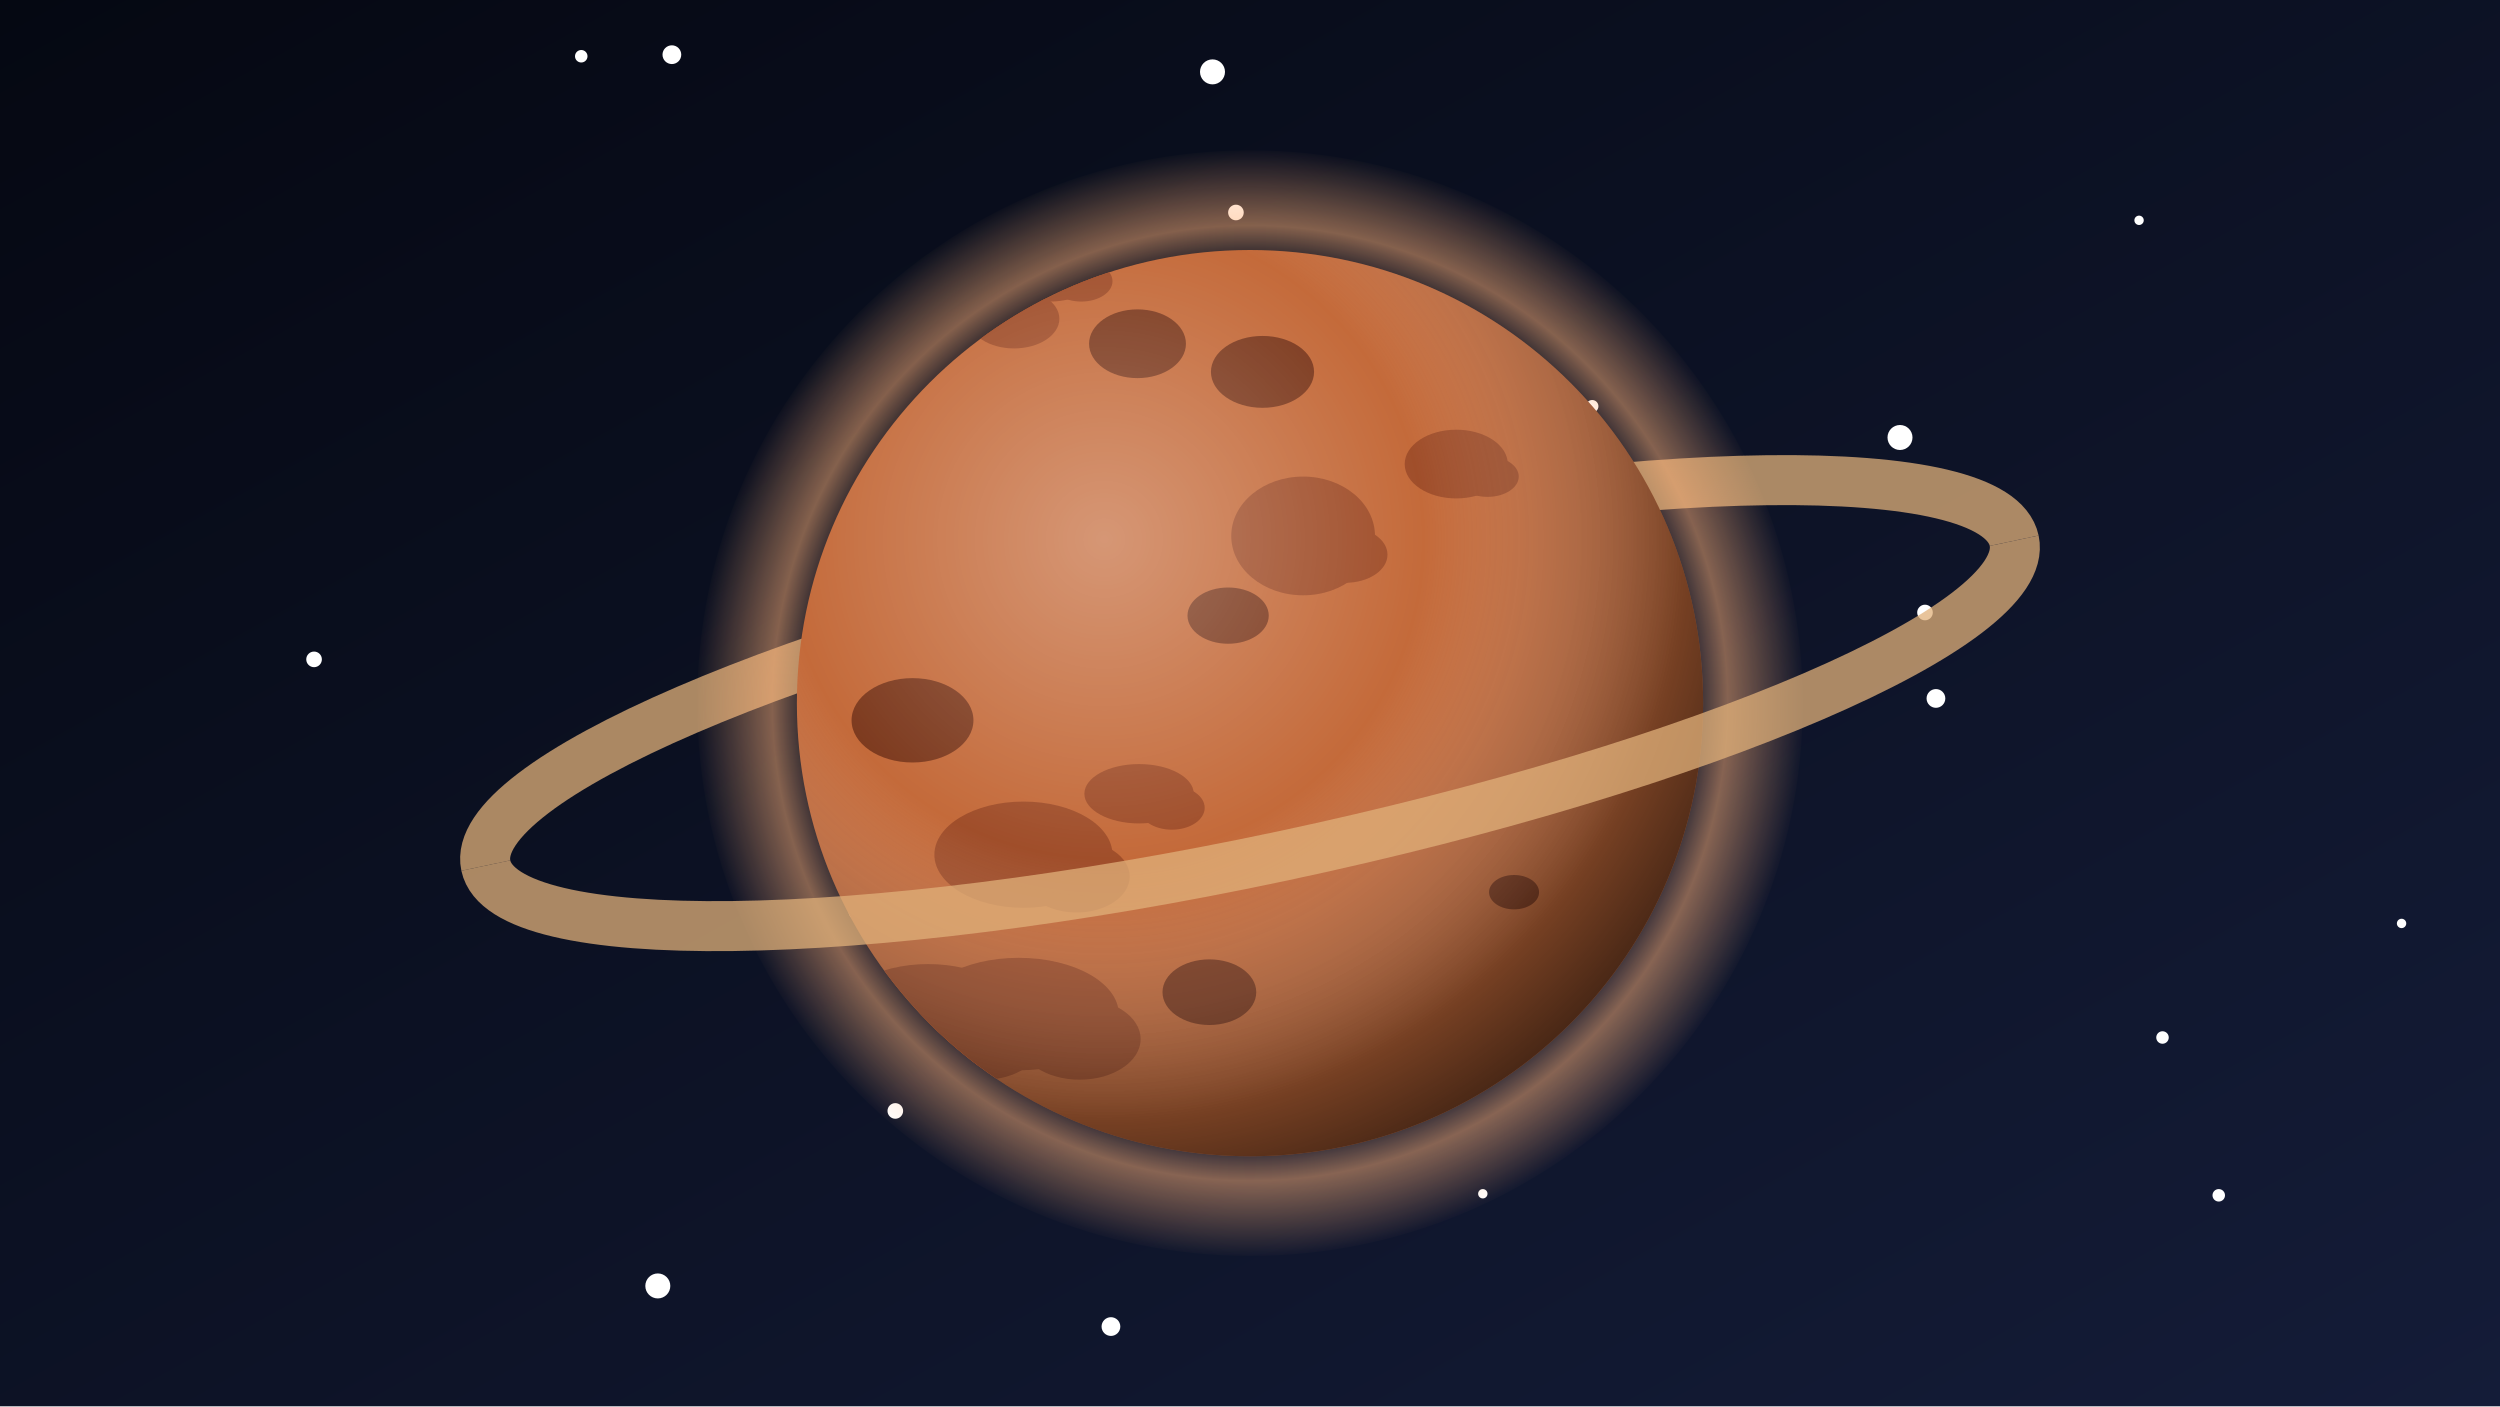
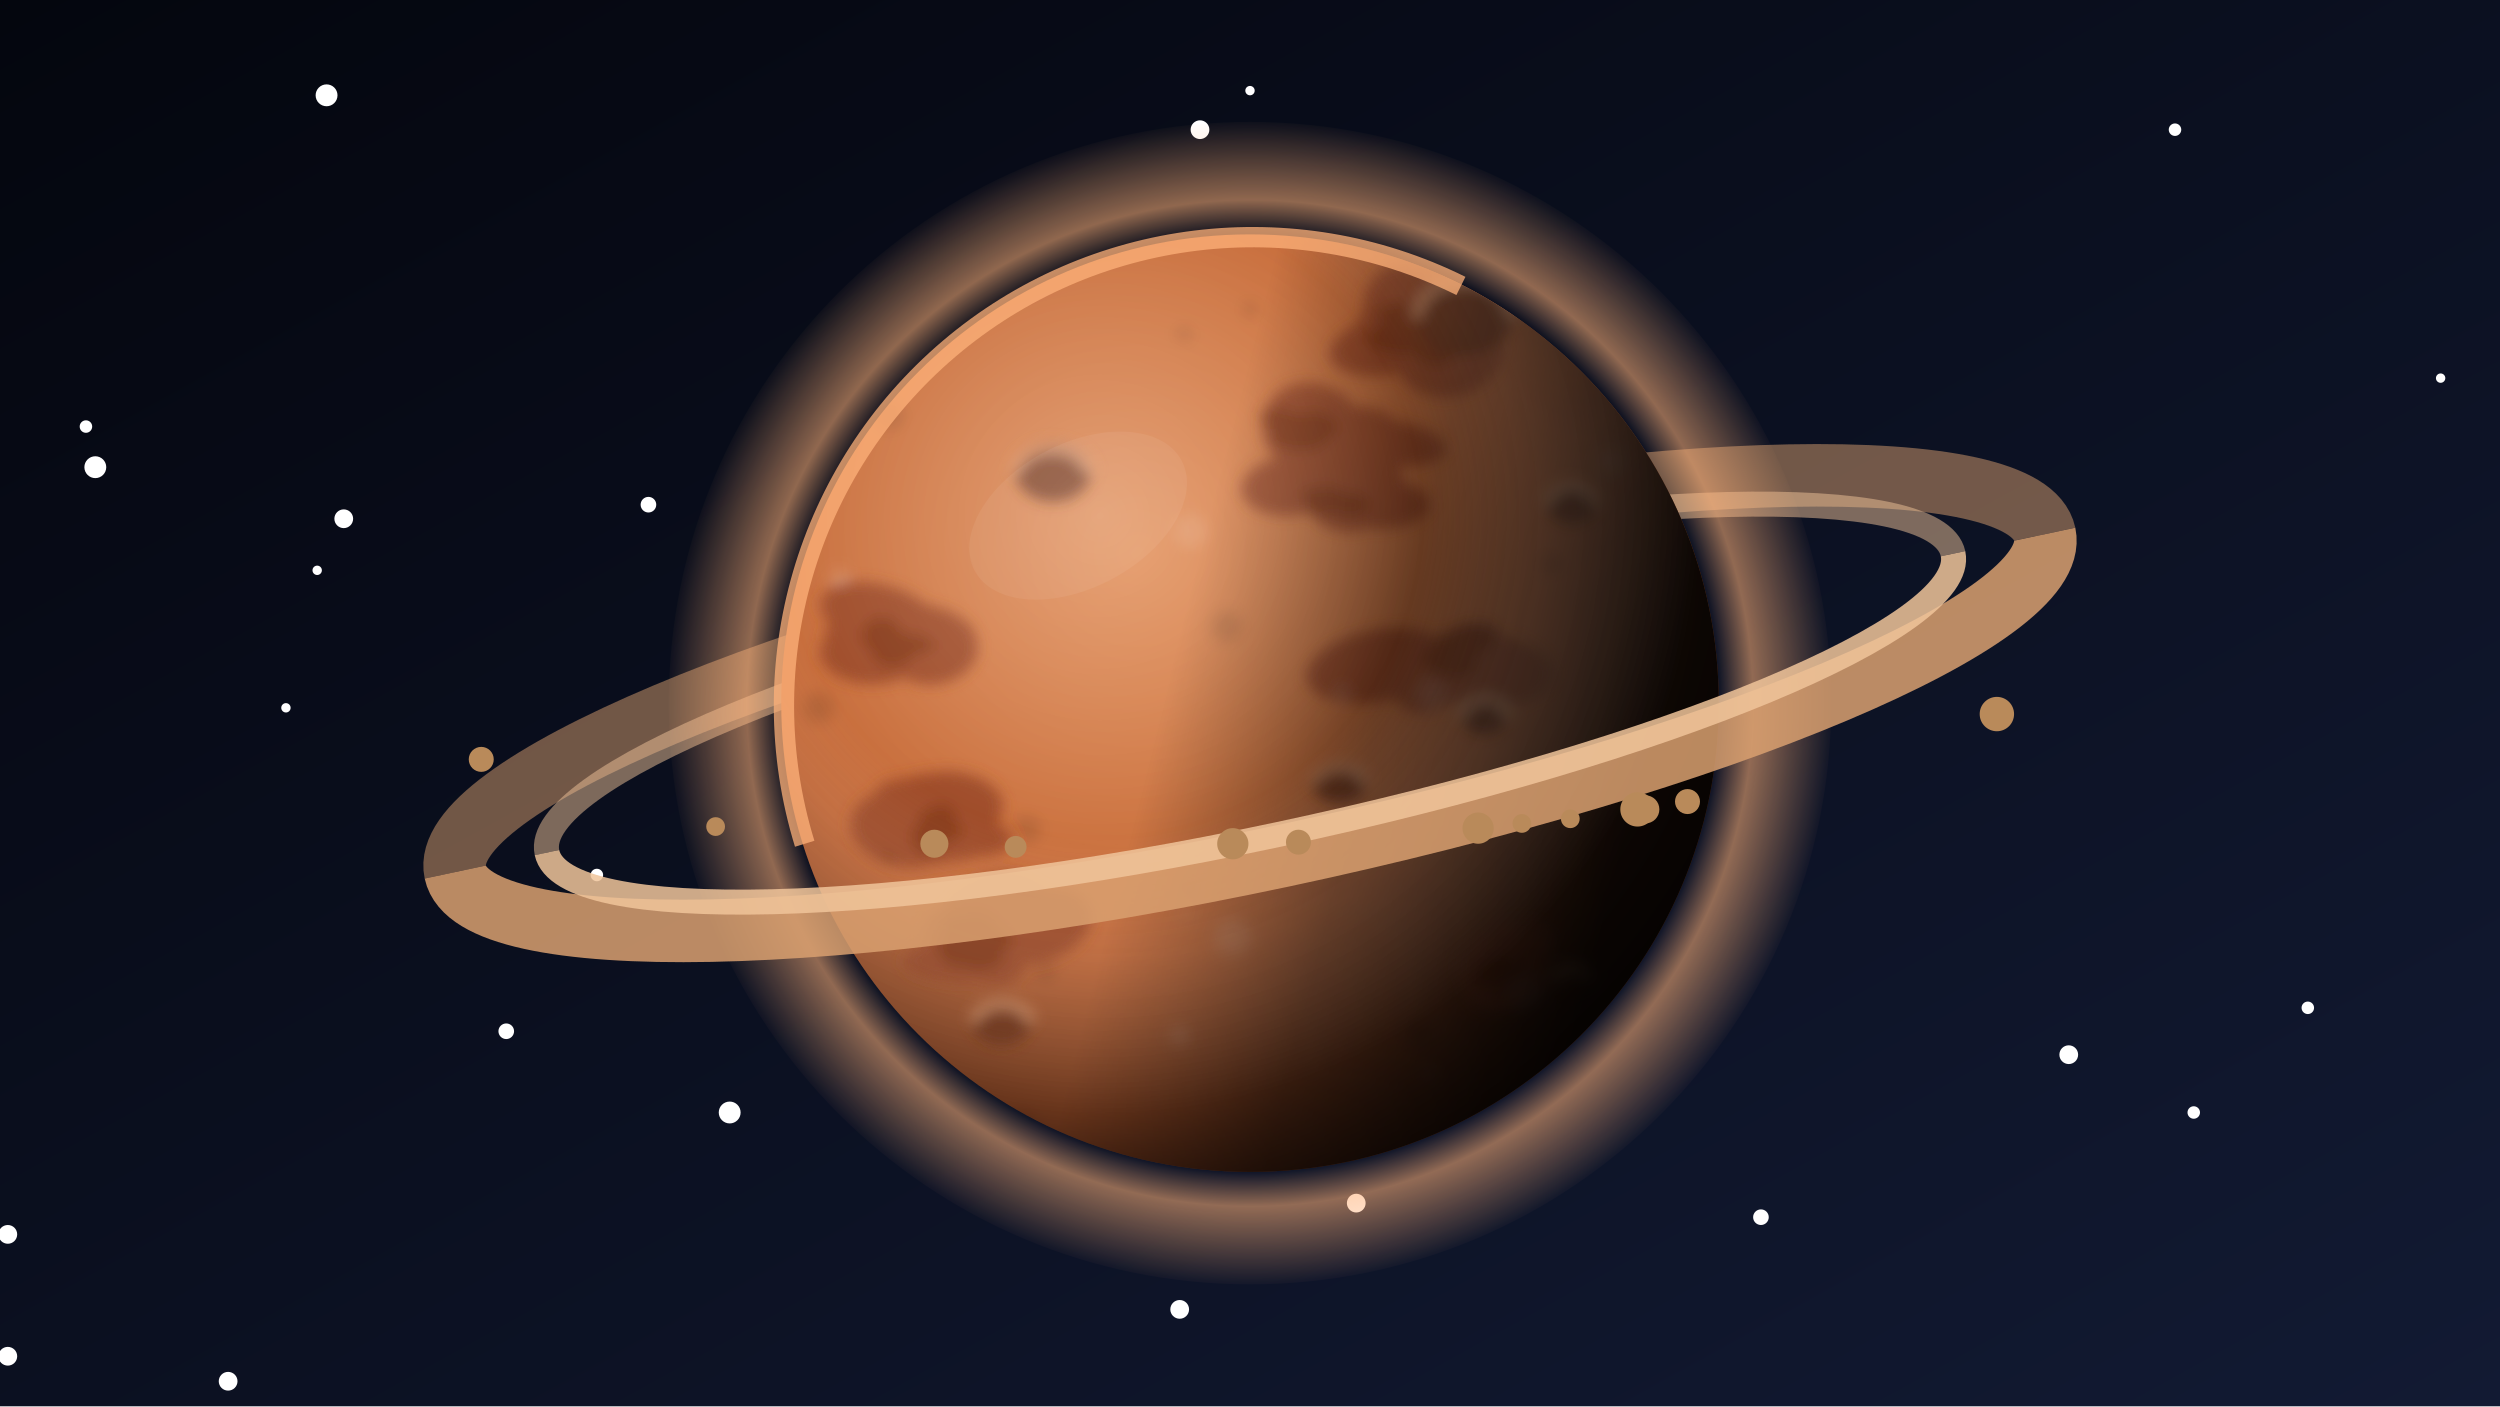
<svg xmlns="http://www.w3.org/2000/svg" viewBox="0 0 160 90" role="img" aria-label="Geonosis">
  <style>.tw{animation:tw 3.6s ease-in-out infinite}@keyframes tw{50%{opacity:.2}}
.bob{animation:bob 3.4s ease-in-out infinite}@keyframes bob{50%{transform:translateY(-1.3px)}}
.blink{transform-box:fill-box;transform-origin:center;animation:blink 5s infinite}@keyframes blink{0%,93%,100%{transform:scaleY(1)}96%{transform:scaleY(.1)}}
.glow{animation:glow 1.3s ease-in-out infinite}@keyframes glow{50%{opacity:.72}}
.pulse{animation:pulse 4s ease-in-out infinite}@keyframes pulse{50%{opacity:.55}}
- @media (prefers-reduced-motion:reduce){*{animation:none!important}}.spin{animation:spin 26s linear infinite}.fast{animation-duration:15.6s}@keyframes spin{to{transform:translateX(-58px)}}.lava{animation:lava 2.6s ease-in-out infinite}@keyframes lava{50%{opacity:.35}}</style>
+ @media (prefers-reduced-motion:reduce){*{animation:none!important}}.spin{animation:spin 32s linear infinite}.fast{animation-duration:19.8s}@keyframes spin{to{transform:translateX(-60px)}}.lava{animation:lava 2.4s ease-in-out infinite}@keyframes lava{50%{opacity:.45}}</style>
  <defs>
    <linearGradient id="bg" x1="0" y1="0" x2="1" y2="1">
-       <stop offset="0" stop-color="#050812" />
-       <stop offset="1" stop-color="#141c38" />
+       <stop offset="0" stop-color="#04060e" />
+       <stop offset="1" stop-color="#121a33" />
    </linearGradient>
    <clipPath id="pc">
-       <circle cx="80" cy="45" r="29" />
+       <circle cx="80" cy="45" r="30" />
    </clipPath>
-     <radialGradient id="sh" cx=".34" cy=".32" r=".78">
-       <stop offset="0" stop-color="#fff" stop-opacity=".3" />
-       <stop offset=".45" stop-color="#fff" stop-opacity="0" />
-       <stop offset=".82" stop-color="#000" stop-opacity=".4" />
-       <stop offset="1" stop-color="#000" stop-opacity=".72" />
+     <radialGradient id="pbase" cx=".38" cy=".34" r=".78">
+       <stop offset="0" stop-color="#e08a52" />
+       <stop offset=".55" stop-color="#c46a3a" />
+       <stop offset="1" stop-color="#4a1e0c" />
    </radialGradient>
+     <radialGradient id="shade" cx=".34" cy=".3" r=".82">
+       <stop offset="0" stop-color="#fff" stop-opacity=".22" />
+       <stop offset=".42" stop-color="#fff" stop-opacity="0" />
+       <stop offset=".78" stop-color="#000" stop-opacity=".25" />
+       <stop offset="1" stop-color="#000" stop-opacity=".7" />
+     </radialGradient>
+     <linearGradient id="term" x1="0" y1="0" x2="1" y2=".25">
+       <stop offset=".5" stop-color="#000" stop-opacity="0" />
+       <stop offset=".72" stop-color="#000" stop-opacity=".5" />
+       <stop offset="1" stop-color="#000" stop-opacity=".88" />
+     </linearGradient>
+     <linearGradient id="nightG" x1="0" y1="0" x2="1" y2=".25">
+       <stop offset=".55" stop-color="#000" />
+       <stop offset=".8" stop-color="#fff" />
+     </linearGradient>
+     <mask id="night">
+       <rect x="50" y="15" width="60" height="60" fill="url(#nightG)" />
+     </mask>
    <radialGradient id="atm" cx=".5" cy=".5" r=".5">
-       <stop offset=".78" stop-color="#ffb27a" stop-opacity="0" />
-       <stop offset=".86" stop-color="#ffb27a" stop-opacity=".5" />
+       <stop offset=".8" stop-color="#ffb27a" stop-opacity="0" />
+       <stop offset=".86" stop-color="#ffb27a" stop-opacity=".55" />
      <stop offset="1" stop-color="#ffb27a" stop-opacity="0" />
    </radialGradient>
+     <filter id="soft" x="-10%" y="-10%" width="120%" height="120%">
+       <feGaussianBlur stdDeviation=".45" />
+     </filter>
+     <filter id="cloudF" x="-10%" y="-20%" width="120%" height="140%">
+       <feGaussianBlur stdDeviation="1" />
+     </filter>
+     <filter id="glowF" x="-30%" y="-30%" width="160%" height="160%">
+       <feGaussianBlur stdDeviation="1.3" />
+     </filter>
+     <g id="surf">
+       <ellipse cx="55.8" cy="39.5" rx="3.9" ry="2" fill="#a04e2a" transform="rotate(15 56.3 41.5)" />
+       <ellipse cx="55.8" cy="41.8" rx="3.3" ry="2" fill="#a04e2a" transform="rotate(1 56.3 41.5)" />
+       <ellipse cx="56.9" cy="40.7" rx="4.1" ry="2.4" fill="#a04e2a" transform="rotate(9 56.3 41.5)" />
+       <ellipse cx="58.2" cy="40.5" rx="4.2" ry="2.1" fill="#a04e2a" transform="rotate(5 56.3 41.5)" />
+       <ellipse cx="58.4" cy="41.8" rx="3.7" ry="1.4" fill="#a04e2a" transform="rotate(-12 56.3 41.5)" />
+       <ellipse cx="59.7" cy="42.3" rx="2.8" ry="2.1" fill="#a04e2a" transform="rotate(-10 56.3 41.5)" />
+       <ellipse cx="56.1" cy="40.9" rx="3.3" ry="2.7" fill="#a04e2a" transform="rotate(-2 56.3 41.5)" />
+       <ellipse cx="56.4" cy="40.7" rx="1.3" ry="1.2" fill="#8a3e1e" transform="rotate(4 56.7 41.5)" />
+       <ellipse cx="57.1" cy="41.7" rx="1.3" ry="1" fill="#8a3e1e" transform="rotate(5 56.7 41.5)" />
+       <ellipse cx="57.9" cy="41.1" rx="1.9" ry="0.7" fill="#8a3e1e" transform="rotate(4 56.7 41.5)" />
+       <ellipse cx="57.7" cy="41.8" rx="1.2" ry="0.9" fill="#8a3e1e" transform="rotate(-17 56.7 41.5)" />
+       <ellipse cx="66.6" cy="60.3" rx="3.5" ry="2.3" fill="#a04e2a" transform="rotate(-17 63.1 60.5)" />
+       <ellipse cx="64.2" cy="59.7" rx="3.8" ry="2.3" fill="#a04e2a" transform="rotate(-13 63.1 60.5)" />
+       <ellipse cx="62.2" cy="59.8" rx="3.2" ry="1.9" fill="#a04e2a" transform="rotate(3 63.1 60.5)" />
+       <ellipse cx="64.2" cy="58.9" rx="3.8" ry="2.6" fill="#a04e2a" transform="rotate(-19 63.1 60.5)" />
+       <ellipse cx="61.5" cy="61.3" rx="3.7" ry="1.4" fill="#a04e2a" transform="rotate(-3 63.1 60.5)" />
+       <ellipse cx="63.7" cy="61.2" rx="2.1" ry="1.8" fill="#a04e2a" transform="rotate(10 63.1 60.5)" />
+       <ellipse cx="62.9" cy="60.2" rx="4" ry="2.4" fill="#a04e2a" transform="rotate(-19 63.1 60.5)" />
+       <ellipse cx="62.1" cy="59.5" rx="1.7" ry="1" fill="#8a3e1e" transform="rotate(-18 61.8 59.8)" />
+       <ellipse cx="61.6" cy="60.6" rx="1.4" ry="1.4" fill="#8a3e1e" transform="rotate(16 61.8 59.8)" />
+       <ellipse cx="62.5" cy="60.7" rx="2" ry="1.2" fill="#8a3e1e" transform="rotate(14 61.8 59.8)" />
+       <ellipse cx="62.5" cy="59.5" rx="2.3" ry="1.1" fill="#8a3e1e" transform="rotate(18 61.8 59.8)" />
+       <ellipse cx="85.4" cy="28.7" rx="3.1" ry="2.3" fill="#a04e2a" transform="rotate(-19 84.5 28)" />
+       <ellipse cx="83.8" cy="27.2" rx="3.1" ry="2.5" fill="#a04e2a" transform="rotate(14 84.5 28)" />
+       <ellipse cx="84.3" cy="28.1" rx="3.5" ry="2.4" fill="#a04e2a" transform="rotate(14 84.5 28)" />
+       <ellipse cx="88.4" cy="27.7" rx="4.2" ry="1.5" fill="#a04e2a" transform="rotate(8 84.5 28)" />
+       <ellipse cx="86.1" cy="27.7" rx="3.2" ry="1.4" fill="#a04e2a" transform="rotate(-8 84.5 28)" />
+       <ellipse cx="85.8" cy="27.5" rx="2.1" ry="1.4" fill="#a04e2a" transform="rotate(0 84.5 28)" />
+       <ellipse cx="85.8" cy="27.5" rx="2.2" ry="1.4" fill="#a04e2a" transform="rotate(8 84.5 28)" />
+       <ellipse cx="83.7" cy="27.5" rx="1.8" ry="0.8" fill="#8a3e1e" transform="rotate(-8 84 27.5)" />
+       <ellipse cx="83.2" cy="27.9" rx="1.9" ry="1" fill="#8a3e1e" transform="rotate(1 84 27.5)" />
+       <ellipse cx="84.1" cy="27.3" rx="1.5" ry="1" fill="#8a3e1e" transform="rotate(2 84 27.5)" />
+       <ellipse cx="82" cy="27.3" rx="1.4" ry="0.8" fill="#8a3e1e" transform="rotate(11 84 27.5)" />
+       <ellipse cx="92.5" cy="23" rx="3.5" ry="2.9" fill="#a04e2a" transform="rotate(-12 90.3 21.7)" />
+       <ellipse cx="90.6" cy="21.6" rx="3.4" ry="2.2" fill="#a04e2a" transform="rotate(-16 90.3 21.7)" />
+       <ellipse cx="91.2" cy="20.7" rx="4.1" ry="2.7" fill="#a04e2a" transform="rotate(-19 90.3 21.7)" />
+       <ellipse cx="90.3" cy="21.7" rx="3.2" ry="2.3" fill="#a04e2a" transform="rotate(15 90.3 21.7)" />
+       <ellipse cx="89" cy="21.8" rx="4" ry="1.9" fill="#a04e2a" transform="rotate(-11 90.3 21.7)" />
+       <ellipse cx="89.7" cy="19.7" rx="2.5" ry="2.8" fill="#a04e2a" transform="rotate(2 90.3 21.7)" />
+       <ellipse cx="89.1" cy="22.3" rx="2.4" ry="1.7" fill="#a04e2a" transform="rotate(14 90.3 21.7)" />
+       <ellipse cx="90.1" cy="20.4" rx="2.3" ry="1" fill="#8a3e1e" transform="rotate(12 89.8 21.6)" />
+       <ellipse cx="89.2" cy="21.5" rx="1.7" ry="1" fill="#8a3e1e" transform="rotate(-6 89.8 21.6)" />
+       <ellipse cx="90.8" cy="21.9" rx="2.5" ry="0.9" fill="#8a3e1e" transform="rotate(-13 89.8 21.6)" />
+       <ellipse cx="91.9" cy="21.9" rx="1.5" ry="1.4" fill="#8a3e1e" transform="rotate(5 89.8 21.6)" />
+       <ellipse cx="96.8" cy="61" rx="3.2" ry="1.8" fill="#a04e2a" transform="rotate(-20 96.1 62.3)" />
+       <ellipse cx="95.9" cy="63" rx="2.3" ry="1.8" fill="#a04e2a" transform="rotate(4 96.1 62.3)" />
+       <ellipse cx="96.6" cy="63.1" rx="2.6" ry="1.3" fill="#a04e2a" transform="rotate(-10 96.1 62.3)" />
+       <ellipse cx="97.8" cy="61.3" rx="1.7" ry="1.3" fill="#a04e2a" transform="rotate(-11 96.1 62.3)" />
+       <ellipse cx="96.1" cy="61.7" rx="2.8" ry="2.2" fill="#a04e2a" transform="rotate(-10 96.1 62.3)" />
+       <ellipse cx="95.9" cy="62" rx="1.8" ry="2.2" fill="#a04e2a" transform="rotate(5 96.1 62.3)" />
+       <ellipse cx="96.5" cy="61.9" rx="2.6" ry="1.2" fill="#a04e2a" transform="rotate(-3 96.1 62.3)" />
+       <ellipse cx="96.2" cy="62" rx="1.3" ry="0.6" fill="#8a3e1e" transform="rotate(1 95.7 62.3)" />
+       <ellipse cx="95.8" cy="62.3" rx="1.7" ry="0.5" fill="#8a3e1e" transform="rotate(-17 95.7 62.3)" />
+       <ellipse cx="96.1" cy="62" rx="1" ry="0.7" fill="#8a3e1e" transform="rotate(12 95.7 62.3)" />
+       <ellipse cx="95.9" cy="62.2" rx="1.4" ry="1" fill="#8a3e1e" transform="rotate(-16 95.7 62.3)" />
+       <ellipse cx="59.5" cy="51.4" rx="2.3" ry="2" fill="#a04e2a" transform="rotate(-14 59.9 52.6)" />
+       <ellipse cx="60.2" cy="52.7" rx="3.4" ry="2.1" fill="#a04e2a" transform="rotate(20 59.9 52.6)" />
+       <ellipse cx="60" cy="53.9" rx="1.9" ry="1.4" fill="#a04e2a" transform="rotate(-13 59.9 52.6)" />
+       <ellipse cx="58" cy="53.3" rx="3.5" ry="2.5" fill="#a04e2a" transform="rotate(8 59.9 52.6)" />
+       <ellipse cx="60.5" cy="51.7" rx="3.7" ry="2.3" fill="#a04e2a" transform="rotate(-2 59.9 52.6)" />
+       <ellipse cx="58.7" cy="51.1" rx="2.8" ry="1.2" fill="#a04e2a" transform="rotate(5 59.9 52.6)" />
+       <ellipse cx="61.6" cy="53.1" rx="3.3" ry="1.4" fill="#a04e2a" transform="rotate(9 59.9 52.6)" />
+       <ellipse cx="59.8" cy="52.8" rx="1.1" ry="0.9" fill="#8a3e1e" transform="rotate(18 60.6 53.1)" />
+       <ellipse cx="60.6" cy="53.1" rx="1" ry="0.8" fill="#8a3e1e" transform="rotate(10 60.6 53.1)" />
+       <ellipse cx="60.5" cy="52.3" rx="0.9" ry="0.9" fill="#8a3e1e" transform="rotate(-16 60.6 53.1)" />
+       <ellipse cx="59.6" cy="53.8" rx="1.1" ry="1.2" fill="#8a3e1e" transform="rotate(14 60.6 53.1)" />
+       <ellipse cx="92" cy="42.2" rx="3.3" ry="1.5" fill="#a04e2a" transform="rotate(-1 92.4 42.4)" />
+       <ellipse cx="92.3" cy="42.5" rx="3.5" ry="1.9" fill="#a04e2a" transform="rotate(-14 92.4 42.4)" />
+       <ellipse cx="90.8" cy="43.5" rx="4" ry="2" fill="#a04e2a" transform="rotate(15 92.4 42.4)" />
+       <ellipse cx="95.4" cy="42.9" rx="4" ry="2.3" fill="#a04e2a" transform="rotate(2 92.4 42.4)" />
+       <ellipse cx="90.9" cy="43.3" rx="2.2" ry="2.1" fill="#a04e2a" transform="rotate(-10 92.4 42.4)" />
+       <ellipse cx="92.5" cy="42.4" rx="4.5" ry="1.5" fill="#a04e2a" transform="rotate(13 92.4 42.4)" />
+       <ellipse cx="88.2" cy="41.8" rx="4.6" ry="2.3" fill="#a04e2a" transform="rotate(-11 92.4 42.4)" />
+       <ellipse cx="93" cy="41.7" rx="2" ry="0.9" fill="#8a3e1e" transform="rotate(-16 93.4 41.9)" />
+       <ellipse cx="93.3" cy="41.9" rx="1.4" ry="0.8" fill="#8a3e1e" transform="rotate(-6 93.4 41.9)" />
+       <ellipse cx="94" cy="41.3" rx="2.2" ry="1.1" fill="#8a3e1e" transform="rotate(-19 93.4 41.9)" />
+       <ellipse cx="93" cy="42.4" rx="1.6" ry="1.1" fill="#8a3e1e" transform="rotate(10 93.4 41.9)" />
+       <ellipse cx="82.7" cy="30.8" rx="3.2" ry="1.9" fill="#a04e2a" transform="rotate(-6 85.4 31.6)" />
+       <ellipse cx="85.9" cy="32.1" rx="2" ry="1.3" fill="#a04e2a" transform="rotate(-17 85.4 31.6)" />
+       <ellipse cx="88.3" cy="32.2" rx="3.2" ry="1.6" fill="#a04e2a" transform="rotate(1 85.4 31.6)" />
+       <ellipse cx="86.3" cy="32.5" rx="2.4" ry="1.5" fill="#a04e2a" transform="rotate(2 85.4 31.6)" />
+       <ellipse cx="85.2" cy="31.5" rx="2" ry="1.9" fill="#a04e2a" transform="rotate(6 85.4 31.6)" />
+       <ellipse cx="85.6" cy="30.6" rx="2.9" ry="1.3" fill="#a04e2a" transform="rotate(-4 85.4 31.6)" />
+       <ellipse cx="87.6" cy="31.6" rx="2.3" ry="1.6" fill="#a04e2a" transform="rotate(-17 85.4 31.6)" />
+       <ellipse cx="86.4" cy="32.4" rx="1.2" ry="0.8" fill="#8a3e1e" transform="rotate(-3 85 32.1)" />
+       <ellipse cx="84.8" cy="32" rx="1.3" ry="0.9" fill="#8a3e1e" transform="rotate(-12 85 32.1)" />
+       <ellipse cx="84.8" cy="32" rx="1.6" ry="0.6" fill="#8a3e1e" transform="rotate(16 85 32.1)" />
+       <ellipse cx="84.8" cy="32.1" rx="1.2" ry="0.9" fill="#8a3e1e" transform="rotate(11 85 32.1)" />
+       <ellipse cx="95" cy="45.9" rx="1.4" ry="1.1" fill="#7d3a1e" />
+       <path d="M93.6 45.9 A1.4 1.1 0 0 1 96.5 45.9" stroke="#e8a070" stroke-width=".7" fill="none" opacity=".7" />
+       <ellipse cx="64.1" cy="65.4" rx="1.9" ry="1.5" fill="#7d3a1e" />
+       <path d="M62.3 65.4 A1.9 1.5 0 0 1 66 65.4" stroke="#e8a070" stroke-width=".7" fill="none" opacity=".7" />
+       <ellipse cx="107.6" cy="22.1" rx="1.8" ry="1.4" fill="#7d3a1e" />
+       <path d="M105.8 22.1 A1.8 1.4 0 0 1 109.4 22.1" stroke="#e8a070" stroke-width=".7" fill="none" opacity=".7" />
+       <ellipse cx="94.3" cy="20" rx="2.6" ry="2.1" fill="#7d3a1e" />
+       <path d="M91.7 20 A2.6 2.1 0 0 1 96.9 20" stroke="#e8a070" stroke-width=".7" fill="none" opacity=".7" />
+       <ellipse cx="93.7" cy="20.4" rx="3" ry="2.4" fill="#7d3a1e" />
+       <path d="M90.7 20.4 A3 2.4 0 0 1 96.7 20.4" stroke="#e8a070" stroke-width=".7" fill="none" opacity=".7" />
+       <ellipse cx="100.6" cy="32.3" rx="1.5" ry="1.2" fill="#7d3a1e" />
+       <path d="M99.1 32.3 A1.5 1.2 0 0 1 102.1 32.3" stroke="#e8a070" stroke-width=".7" fill="none" opacity=".7" />
+       <ellipse cx="67.4" cy="30.2" rx="2.4" ry="1.9" fill="#7d3a1e" />
+       <path d="M65 30.2 A2.4 1.9 0 0 1 69.7 30.2" stroke="#e8a070" stroke-width=".7" fill="none" opacity=".7" />
+       <ellipse cx="85.7" cy="50.1" rx="1.7" ry="1.3" fill="#7d3a1e" />
+       <path d="M84.1 50.1 A1.7 1.3 0 0 1 87.4 50.1" stroke="#e8a070" stroke-width=".7" fill="none" opacity=".7" />
+       <ellipse cx="100.7" cy="62.7" rx="1" ry="0.8" fill="#7d3a1e" />
+       <path d="M99.7 62.7 A1 0.8 0 0 1 101.7 62.7" stroke="#e8a070" stroke-width=".7" fill="none" opacity=".7" />
+       <circle cx="93.1" cy="16.1" r="0.6" fill="#000" opacity="0.1" />
+       <circle cx="56.9" cy="26.6" r="0.9" fill="#000" opacity="0.1" />
+       <circle cx="56.8" cy="54.9" r="0.4" fill="#000" opacity="0.1" />
+       <circle cx="75.8" cy="21.4" r="0.5" fill="#000" opacity="0.1" />
+       <circle cx="63.3" cy="18" r="0.4" fill="#000" opacity="0.1" />
+       <circle cx="101.1" cy="70.7" r="0.6" fill="#000" opacity="0.1" />
+       <circle cx="65.7" cy="53.1" r="0.9" fill="#000" opacity="0.1" />
+       <circle cx="103.7" cy="15.7" r="1.2" fill="#000" opacity="0.1" />
+       <circle cx="65.4" cy="72.1" r="0.9" fill="#000" opacity="0.1" />
+       <circle cx="78.5" cy="40.1" r="1" fill="#000" opacity="0.1" />
+       <circle cx="66.9" cy="62.1" r="0.7" fill="#000" opacity="0.1" />
+       <circle cx="76.1" cy="56.8" r="0.4" fill="#000" opacity="0.1" />
+       <circle cx="97.6" cy="63.5" r="1.1" fill="#fff" opacity="0.1" />
+       <circle cx="57" cy="15.6" r="0.5" fill="#000" opacity="0.1" />
+       <circle cx="90.8" cy="66.2" r="0.9" fill="#000" opacity="0.1" />
+       <circle cx="96.9" cy="71.9" r="0.6" fill="#000" opacity="0.1" />
+       <circle cx="80" cy="19.8" r="0.5" fill="#000" opacity="0.1" />
+       <circle cx="85.9" cy="44.4" r="0.6" fill="#fff" opacity="0.1" />
+       <circle cx="103.1" cy="29.5" r="0.9" fill="#fff" opacity="0.1" />
+       <circle cx="61" cy="69.8" r="0.3" fill="#000" opacity="0.1" />
+       <circle cx="91.6" cy="44.4" r="1" fill="#fff" opacity="0.1" />
+       <circle cx="52.4" cy="45.3" r="1" fill="#000" opacity="0.1" />
+       <circle cx="99.3" cy="36.1" r="0.7" fill="#000" opacity="0.1" />
+       <circle cx="53.7" cy="36.9" r="0.6" fill="#fff" opacity="0.1" />
+       <circle cx="105.8" cy="16.7" r="0.7" fill="#fff" opacity="0.1" />
+       <circle cx="78.9" cy="60" r="1.2" fill="#fff" opacity="0.1" />
+       <circle cx="75.9" cy="58.4" r="0.3" fill="#fff" opacity="0.1" />
+       <circle cx="76.2" cy="34" r="1.1" fill="#fff" opacity="0.1" />
+       <circle cx="91.5" cy="68.7" r="0.4" fill="#fff" opacity="0.1" />
+       <circle cx="75.5" cy="66.3" r="0.7" fill="#fff" opacity="0.1" />
+     </g>
  </defs>
  <rect width="160" height="90" fill="url(#bg)" />
-   <circle class="tw" cx="88.5" cy="35.8" r="0.5" fill="#fff" style="animation-delay:-1.1s" />
-   <circle class="tw" cx="77.6" cy="4.6" r="0.8" fill="#fff" style="animation-delay:-0.4s" />
-   <circle class="tw" cx="142" cy="76.5" r="0.4" fill="#fff" style="animation-delay:-3s" />
-   <circle class="tw" cx="93.4" cy="22.3" r="0.4" fill="#fff" style="animation-delay:-0.2s" />
-   <circle class="tw" cx="57.3" cy="71.1" r="0.5" fill="#fff" style="animation-delay:-2.2s" />
-   <circle class="tw" cx="42.1" cy="82.3" r="0.8" fill="#fff" style="animation-delay:-1s" />
-   <circle class="tw" cx="101.9" cy="26" r="0.4" fill="#fff" style="animation-delay:-0.8s" />
-   <circle class="tw" cx="107.6" cy="41" r="0.5" fill="#fff" style="animation-delay:-4s" />
-   <circle class="tw" cx="54.9" cy="58.3" r="0.6" fill="#fff" style="animation-delay:-4s" />
-   <circle class="tw" cx="136.9" cy="14.1" r="0.3" fill="#fff" style="animation-delay:-0.2s" />
-   <circle class="tw" cx="87.8" cy="39.7" r="0.6" fill="#fff" style="animation-delay:-2s" />
-   <circle class="tw" cx="20.1" cy="42.2" r="0.5" fill="#fff" style="animation-delay:-0.2s" />
-   <circle class="tw" cx="138.4" cy="66.4" r="0.4" fill="#fff" style="animation-delay:-2.2s" />
-   <circle class="tw" cx="123.9" cy="44.7" r="0.6" fill="#fff" style="animation-delay:-0.1s" />
-   <circle class="tw" cx="93.6" cy="27.8" r="0.5" fill="#fff" style="animation-delay:-3.4s" />
-   <circle class="tw" cx="123.2" cy="39.2" r="0.5" fill="#fff" style="animation-delay:-3.7s" />
-   <circle class="tw" cx="153.7" cy="59.1" r="0.3" fill="#fff" style="animation-delay:-0.7s" />
-   <circle class="tw" cx="94.9" cy="76.4" r="0.3" fill="#fff" style="animation-delay:-0.2s" />
-   <circle class="tw" cx="78.9" cy="21.5" r="0.6" fill="#fff" style="animation-delay:-0.9s" />
-   <circle class="tw" cx="37.2" cy="3.6" r="0.4" fill="#fff" style="animation-delay:-0.5s" />
-   <circle class="tw" cx="43" cy="3.5" r="0.6" fill="#fff" style="animation-delay:-2.5s" />
-   <circle class="tw" cx="71.1" cy="84.9" r="0.6" fill="#fff" style="animation-delay:-0.7s" />
-   <circle class="tw" cx="77.5" cy="37" r="0.5" fill="#fff" style="animation-delay:-1.5s" />
-   <circle class="tw" cx="79.1" cy="13.6" r="0.5" fill="#fff" style="animation-delay:-0.4s" />
-   <circle class="tw" cx="121.6" cy="28" r="0.8" fill="#fff" style="animation-delay:-1.8s" />
-   <circle class="tw" cx="79.2" cy="50.6" r="0.3" fill="#fff" style="animation-delay:-3.2s" />
-   <path d="M30 45 A 50 10 0 0 1 130 45" stroke="#e0b07a" stroke-width="3.2" fill="none" opacity=".75" transform="rotate(-12 80 45)" />
-   <circle class="pulse" cx="80" cy="45" r="35.38" fill="url(#atm)" />
-   <circle cx="80" cy="45" r="29" fill="#c46a3a" />
+   <circle class="tw" cx="41.5" cy="32.3" r="0.5" fill="#fff" style="animation-delay:-1.5s" />
+   <circle class="tw" cx="75.5" cy="83.8" r="0.6" fill="#fff" style="animation-delay:-3.4s" />
+   <circle class="tw" cx="18.3" cy="45.3" r="0.3" fill="#fff" style="animation-delay:-3.5s" />
+   <circle class="tw" cx="139.2" cy="8.3" r="0.4" fill="#fff" style="animation-delay:-3.8s" />
+   <circle class="tw" cx="0.5" cy="86.8" r="0.6" fill="#fff" style="animation-delay:-1s" />
+   <circle class="tw" cx="32.4" cy="66" r="0.5" fill="#fff" style="animation-delay:-3.3s" />
+   <circle class="tw" cx="69.1" cy="37.1" r="0.3" fill="#fff" style="animation-delay:-3.1s" />
+   <circle class="tw" cx="63.7" cy="51.2" r="0.6" fill="#fff" style="animation-delay:-0.1s" />
+   <circle class="tw" cx="79.9" cy="43.1" r="0.6" fill="#fff" style="animation-delay:-1.8s" />
+   <circle class="tw" cx="132.4" cy="67.5" r="0.6" fill="#fff" style="animation-delay:-2s" />
+   <circle class="tw" cx="76.8" cy="8.3" r="0.6" fill="#fff" style="animation-delay:-1.4s" />
+   <circle class="tw" cx="38.2" cy="56" r="0.4" fill="#fff" style="animation-delay:-2.1s" />
+   <circle class="tw" cx="46.7" cy="71.2" r="0.7" fill="#fff" style="animation-delay:-3.6s" />
+   <circle class="tw" cx="147.7" cy="64.5" r="0.4" fill="#fff" style="animation-delay:-1.3s" />
+   <circle class="tw" cx="156.2" cy="24.2" r="0.3" fill="#fff" style="animation-delay:-1s" />
+   <circle class="tw" cx="66.9" cy="33.7" r="0.3" fill="#fff" style="animation-delay:-2.7s" />
+   <circle class="tw" cx="80" cy="5.8" r="0.3" fill="#fff" style="animation-delay:-0.5s" />
+   <circle class="tw" cx="61.8" cy="54.8" r="0.7" fill="#fff" style="animation-delay:-2.9s" />
+   <circle class="tw" cx="74.5" cy="47.3" r="0.3" fill="#fff" style="animation-delay:-1.9s" />
+   <circle class="tw" cx="86.8" cy="77" r="0.6" fill="#fff" style="animation-delay:-0.4s" />
+   <circle class="tw" cx="140.4" cy="71.2" r="0.4" fill="#fff" style="animation-delay:-2.2s" />
+   <circle class="tw" cx="20.3" cy="36.5" r="0.3" fill="#fff" style="animation-delay:-3.7s" />
+   <circle class="tw" cx="0.5" cy="79" r="0.6" fill="#fff" style="animation-delay:-1.3s" />
+   <circle class="tw" cx="22" cy="33.2" r="0.6" fill="#fff" style="animation-delay:-1.1s" />
+   <circle class="tw" cx="14.6" cy="88.4" r="0.6" fill="#fff" style="animation-delay:-0.3s" />
+   <circle class="tw" cx="5.5" cy="27.3" r="0.4" fill="#fff" style="animation-delay:-0.9s" />
+   <circle class="tw" cx="20.9" cy="6.1" r="0.7" fill="#fff" style="animation-delay:-0.3s" />
+   <circle class="tw" cx="74.2" cy="44.8" r="0.6" fill="#fff" style="animation-delay:-0.5s" />
+   <circle class="tw" cx="6.1" cy="29.9" r="0.7" fill="#fff" style="animation-delay:-2.4s" />
+   <circle class="tw" cx="112.7" cy="77.9" r="0.5" fill="#fff" style="animation-delay:-3.3s" />
+   <path d="M28 45 A 52 10 0 0 1 132 45" stroke="#d9a070" stroke-width="4" fill="none" opacity="0.5" transform="rotate(-12 80 45)" />
+   <path d="M34 45 A 46 8.6 0 0 1 126 45" stroke="#f0c49a" stroke-width="1.6" fill="none" opacity="0.5" transform="rotate(-12 80 45)" />
+   <circle class="pulse" cx="80" cy="45" r="37.2" fill="url(#atm)" />
+   <circle cx="80" cy="45" r="30" fill="url(#pbase)" />
  <g clip-path="url(#pc)">
-     <g class="spin">
-       <g transform="translate(-58 0)">
-         <ellipse cx="62" cy="19.2" rx="4.8" ry="2.5" fill="#a04e2a" />
-         <ellipse cx="64.9" cy="20.4" rx="2.9" ry="1.9" fill="#a04e2a" />
-         <ellipse cx="65.5" cy="54.7" rx="5.7" ry="3.4" fill="#a04e2a" />
-         <ellipse cx="68.9" cy="56.1" rx="3.4" ry="2.3" fill="#a04e2a" />
-         <ellipse cx="72.9" cy="50.8" rx="3.5" ry="1.9" fill="#a04e2a" />
-         <ellipse cx="75" cy="51.7" rx="2.1" ry="1.4" fill="#a04e2a" />
-         <ellipse cx="65.2" cy="64.9" rx="6.4" ry="3.6" fill="#a04e2a" />
-         <ellipse cx="69.1" cy="66.5" rx="3.9" ry="2.6" fill="#a04e2a" />
-         <ellipse cx="59.4" cy="65.2" rx="6" ry="3.5" fill="#a04e2a" />
-         <ellipse cx="63" cy="66.7" rx="3.6" ry="2.4" fill="#a04e2a" />
-         <ellipse cx="67.2" cy="17.2" rx="3.3" ry="2.1" fill="#a04e2a" />
-         <ellipse cx="69.2" cy="18" rx="2" ry="1.3" fill="#a04e2a" />
-         <ellipse cx="83.4" cy="34.3" rx="4.6" ry="3.8" fill="#a04e2a" />
-         <ellipse cx="86.1" cy="35.5" rx="2.7" ry="1.8" fill="#a04e2a" />
-         <ellipse cx="93.2" cy="29.7" rx="3.3" ry="2.2" fill="#a04e2a" />
-         <ellipse cx="95.2" cy="30.5" rx="2" ry="1.3" fill="#a04e2a" />
-         <ellipse cx="58.4" cy="46.1" rx="3.9" ry="2.7" fill="#7d3a1e" />
-         <ellipse cx="72.8" cy="22" rx="3.1" ry="2.2" fill="#7d3a1e" />
-         <ellipse cx="96.9" cy="57.1" rx="1.6" ry="1.1" fill="#7d3a1e" />
-         <ellipse cx="77.4" cy="63.5" rx="3" ry="2.1" fill="#7d3a1e" />
-         <ellipse cx="80.8" cy="23.8" rx="3.3" ry="2.3" fill="#7d3a1e" />
-         <ellipse cx="78.6" cy="39.4" rx="2.6" ry="1.8" fill="#7d3a1e" />
-       </g>
-       <ellipse cx="62" cy="19.2" rx="4.8" ry="2.5" fill="#a04e2a" />
-       <ellipse cx="64.9" cy="20.4" rx="2.9" ry="1.9" fill="#a04e2a" />
-       <ellipse cx="65.5" cy="54.7" rx="5.7" ry="3.4" fill="#a04e2a" />
-       <ellipse cx="68.9" cy="56.1" rx="3.4" ry="2.3" fill="#a04e2a" />
-       <ellipse cx="72.9" cy="50.8" rx="3.5" ry="1.9" fill="#a04e2a" />
-       <ellipse cx="75" cy="51.7" rx="2.1" ry="1.4" fill="#a04e2a" />
-       <ellipse cx="65.2" cy="64.9" rx="6.4" ry="3.6" fill="#a04e2a" />
-       <ellipse cx="69.1" cy="66.5" rx="3.9" ry="2.6" fill="#a04e2a" />
-       <ellipse cx="59.4" cy="65.2" rx="6" ry="3.5" fill="#a04e2a" />
-       <ellipse cx="63" cy="66.7" rx="3.6" ry="2.4" fill="#a04e2a" />
-       <ellipse cx="67.2" cy="17.2" rx="3.3" ry="2.1" fill="#a04e2a" />
-       <ellipse cx="69.2" cy="18" rx="2" ry="1.3" fill="#a04e2a" />
-       <ellipse cx="83.4" cy="34.3" rx="4.6" ry="3.8" fill="#a04e2a" />
-       <ellipse cx="86.1" cy="35.5" rx="2.7" ry="1.8" fill="#a04e2a" />
-       <ellipse cx="93.2" cy="29.7" rx="3.3" ry="2.2" fill="#a04e2a" />
-       <ellipse cx="95.2" cy="30.5" rx="2" ry="1.3" fill="#a04e2a" />
-       <ellipse cx="58.4" cy="46.1" rx="3.9" ry="2.7" fill="#7d3a1e" />
-       <ellipse cx="72.8" cy="22" rx="3.1" ry="2.2" fill="#7d3a1e" />
-       <ellipse cx="96.9" cy="57.1" rx="1.6" ry="1.1" fill="#7d3a1e" />
-       <ellipse cx="77.4" cy="63.5" rx="3" ry="2.1" fill="#7d3a1e" />
-       <ellipse cx="80.8" cy="23.8" rx="3.3" ry="2.3" fill="#7d3a1e" />
-       <ellipse cx="78.6" cy="39.4" rx="2.6" ry="1.8" fill="#7d3a1e" />
-       <g transform="translate(58 0)">
-         <ellipse cx="62" cy="19.2" rx="4.8" ry="2.5" fill="#a04e2a" />
-         <ellipse cx="64.9" cy="20.4" rx="2.9" ry="1.9" fill="#a04e2a" />
-         <ellipse cx="65.5" cy="54.7" rx="5.7" ry="3.4" fill="#a04e2a" />
-         <ellipse cx="68.9" cy="56.1" rx="3.4" ry="2.3" fill="#a04e2a" />
-         <ellipse cx="72.9" cy="50.8" rx="3.5" ry="1.9" fill="#a04e2a" />
-         <ellipse cx="75" cy="51.7" rx="2.1" ry="1.4" fill="#a04e2a" />
-         <ellipse cx="65.2" cy="64.9" rx="6.4" ry="3.6" fill="#a04e2a" />
-         <ellipse cx="69.1" cy="66.5" rx="3.9" ry="2.6" fill="#a04e2a" />
-         <ellipse cx="59.4" cy="65.2" rx="6" ry="3.5" fill="#a04e2a" />
-         <ellipse cx="63" cy="66.7" rx="3.6" ry="2.4" fill="#a04e2a" />
-         <ellipse cx="67.2" cy="17.2" rx="3.3" ry="2.1" fill="#a04e2a" />
-         <ellipse cx="69.2" cy="18" rx="2" ry="1.3" fill="#a04e2a" />
-         <ellipse cx="83.4" cy="34.3" rx="4.6" ry="3.8" fill="#a04e2a" />
-         <ellipse cx="86.1" cy="35.5" rx="2.7" ry="1.8" fill="#a04e2a" />
-         <ellipse cx="93.2" cy="29.7" rx="3.3" ry="2.2" fill="#a04e2a" />
-         <ellipse cx="95.2" cy="30.5" rx="2" ry="1.3" fill="#a04e2a" />
-         <ellipse cx="58.4" cy="46.1" rx="3.9" ry="2.7" fill="#7d3a1e" />
-         <ellipse cx="72.8" cy="22" rx="3.1" ry="2.2" fill="#7d3a1e" />
-         <ellipse cx="96.9" cy="57.1" rx="1.6" ry="1.1" fill="#7d3a1e" />
-         <ellipse cx="77.4" cy="63.5" rx="3" ry="2.1" fill="#7d3a1e" />
-         <ellipse cx="80.8" cy="23.8" rx="3.3" ry="2.3" fill="#7d3a1e" />
-         <ellipse cx="78.6" cy="39.4" rx="2.6" ry="1.8" fill="#7d3a1e" />
+     <g filter="url(#soft)">
+       <g class="spin">
+         <use href="#surf" x="-60" />
+         <use href="#surf" />
+         <use href="#surf" x="60" />
      </g>
    </g>
+     <rect x="50" y="15" width="60" height="60" fill="url(#term)" />
+     <circle cx="80" cy="45" r="30" fill="url(#shade)" />
+     <ellipse cx="69" cy="33" rx="7.5" ry="4.6" fill="#ffffff" opacity="0.06" transform="rotate(-28 69 33)" />
  </g>
-   <circle cx="80" cy="45" r="29" fill="url(#sh)" />
-   <path d="M30 45 A 50 10 0 0 0 130 45" stroke="#e0b07a" stroke-width="3.2" fill="none" opacity=".75" transform="rotate(-12 80 45)" />
+   <path d="M51.5 54 A30 30 0 0 1 93.5 18.3" stroke="#ffb27a" stroke-width="1.3" fill="none" opacity=".75" />
+   <path d="M28 45 A 52 10 0 0 0 132 45" stroke="#d9a070" stroke-width="4" fill="none" opacity="0.85" transform="rotate(-12 80 45)" />
+   <path d="M34 45 A 46 8.6 0 0 0 126 45" stroke="#f0c49a" stroke-width="1.6" fill="none" opacity="0.85" transform="rotate(-12 80 45)" />
+   <circle cx="65" cy="54.2" r="0.7" fill="#b98a5a" />
+   <circle cx="100.5" cy="52.4" r="0.6" fill="#b98a5a" />
+   <circle cx="97.4" cy="52.7" r="0.6" fill="#b98a5a" />
+   <circle cx="83.1" cy="53.9" r="0.8" fill="#b98a5a" />
+   <circle cx="104.8" cy="51.8" r="1.1" fill="#b98a5a" />
+   <circle cx="108" cy="51.3" r="0.8" fill="#b98a5a" />
+   <circle cx="78.9" cy="54" r="1" fill="#b98a5a" />
+   <circle cx="94.6" cy="53" r="1" fill="#b98a5a" />
+   <circle cx="45.8" cy="52.9" r="0.6" fill="#b98a5a" />
+   <circle cx="59.8" cy="54" r="0.9" fill="#b98a5a" />
+   <circle cx="105.3" cy="51.8" r="0.9" fill="#b98a5a" />
+   <circle cx="30.8" cy="48.6" r="0.8" fill="#b98a5a" />
+   <circle cx="127.8" cy="45.7" r="1.1" fill="#b98a5a" />
+   <circle cx="127.7" cy="45.8" r="0.4" fill="#b98a5a" />
</svg>
